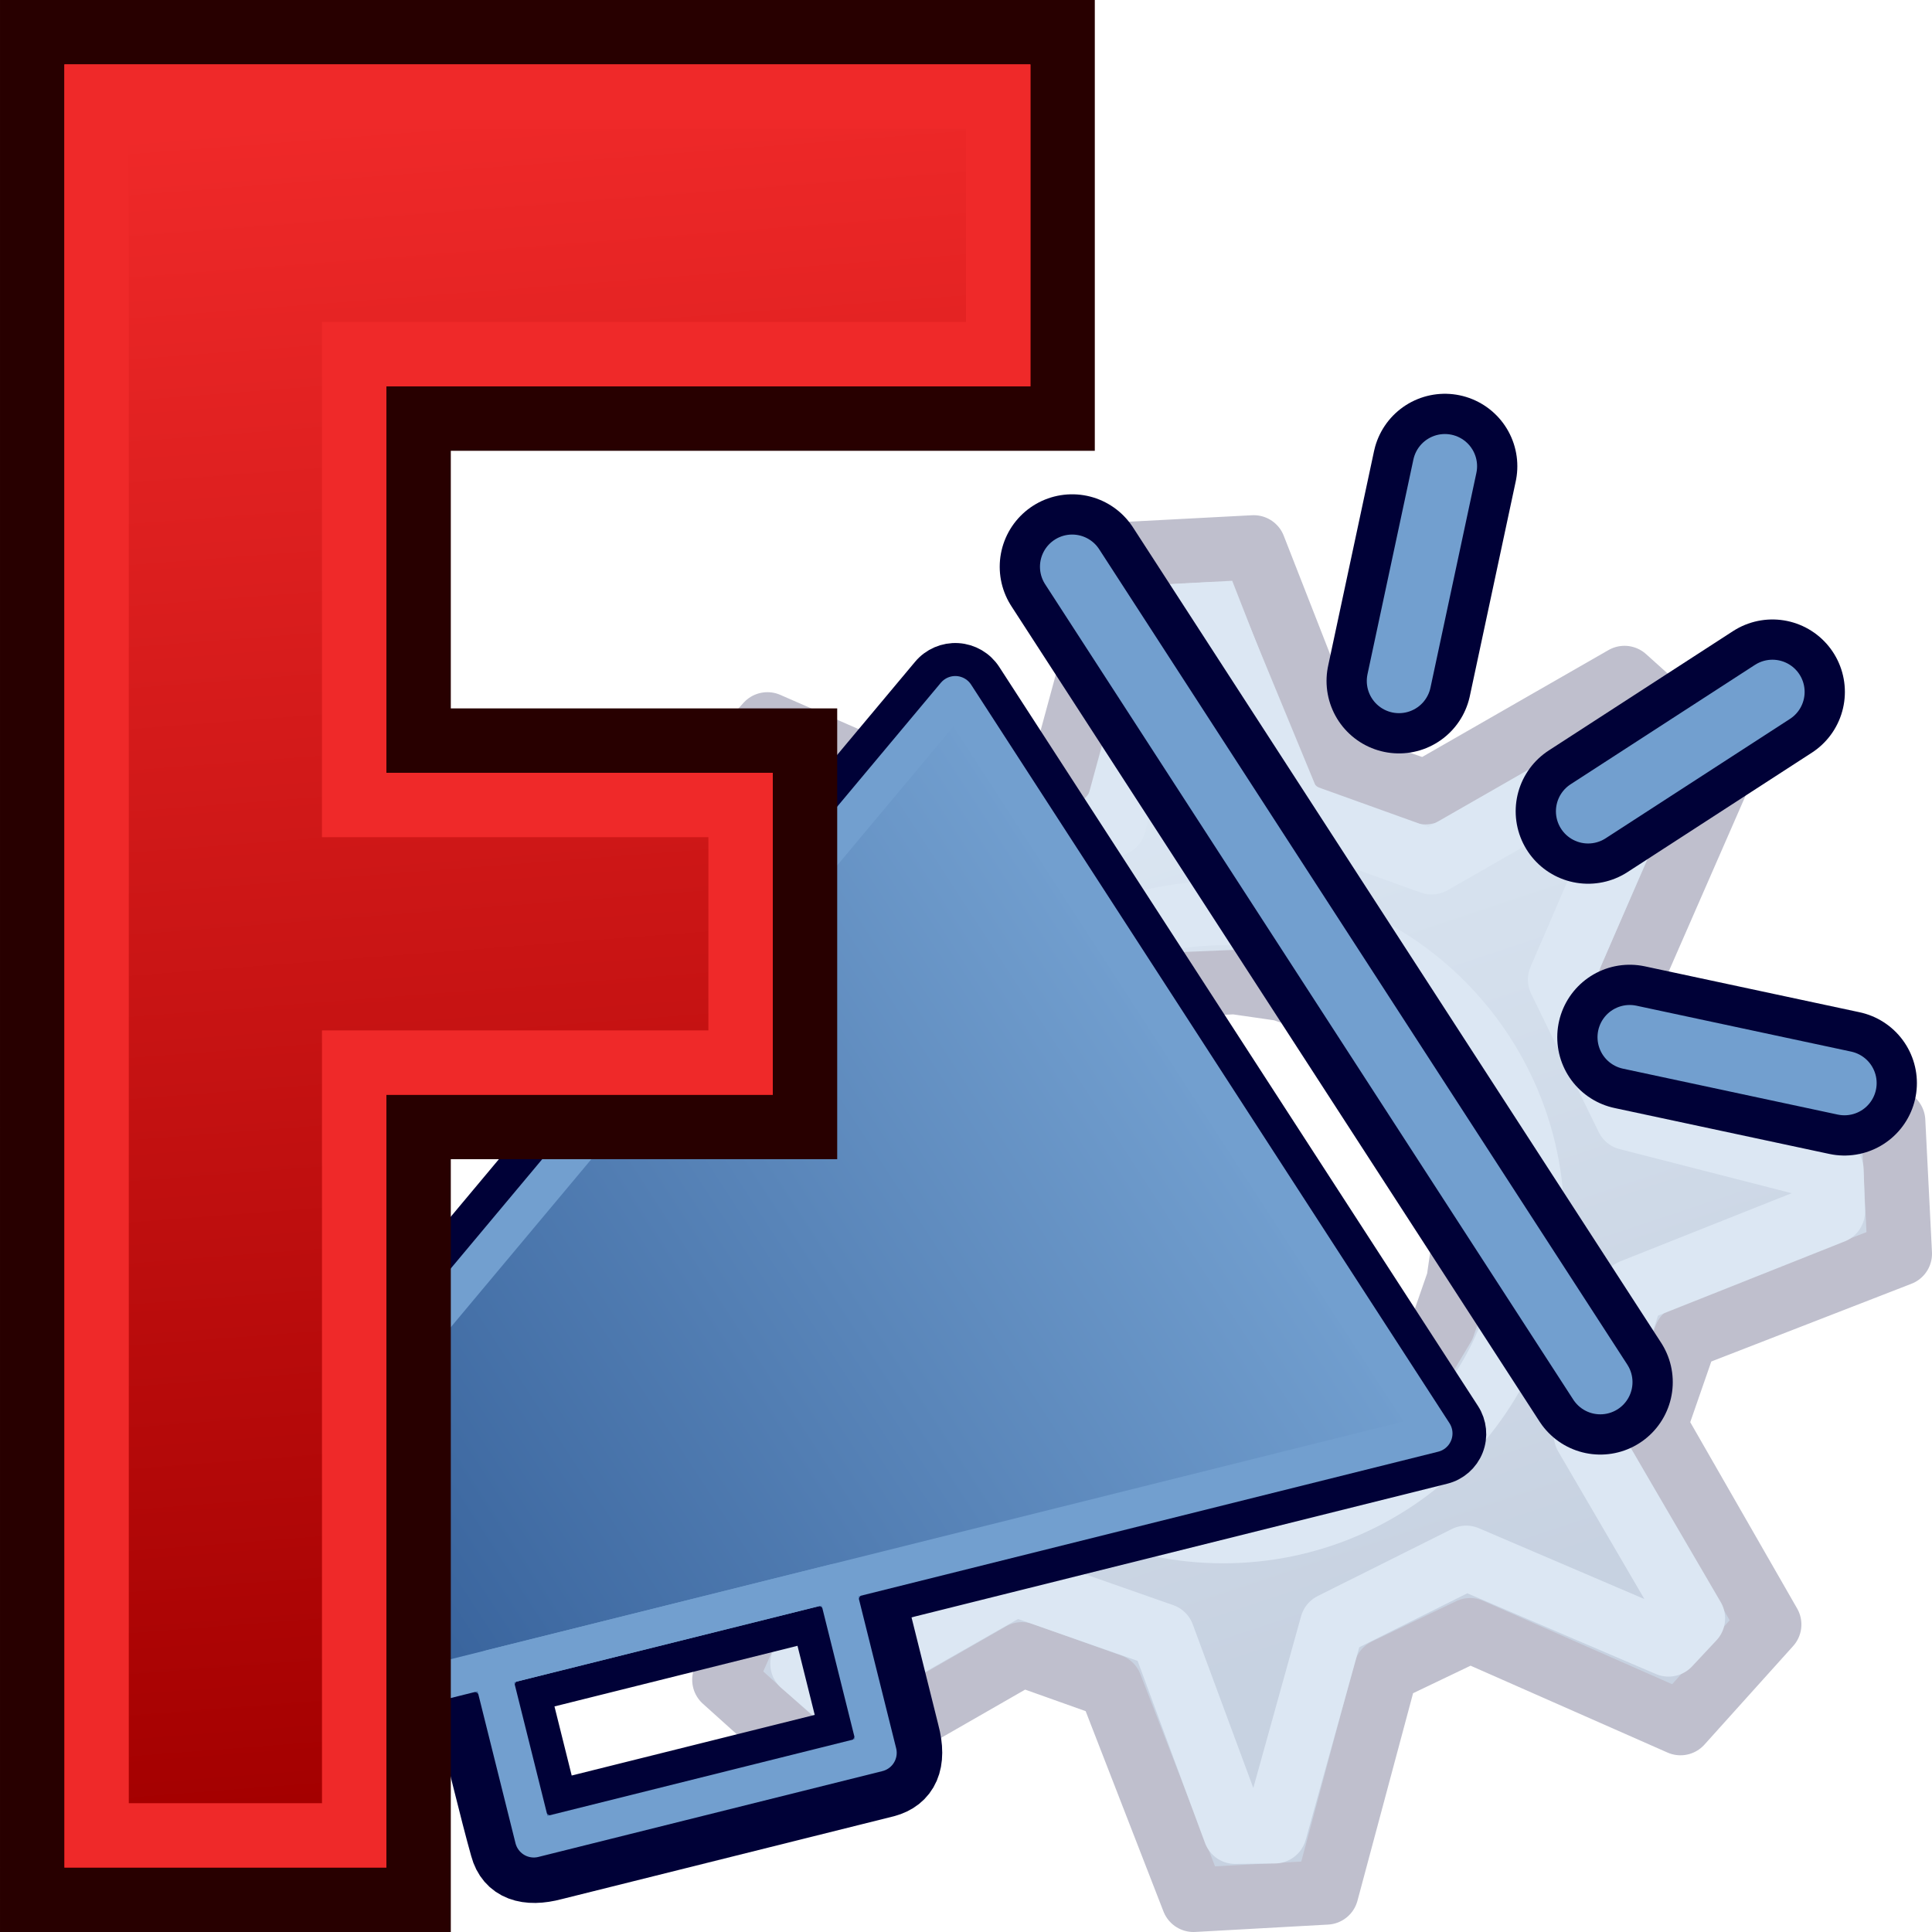
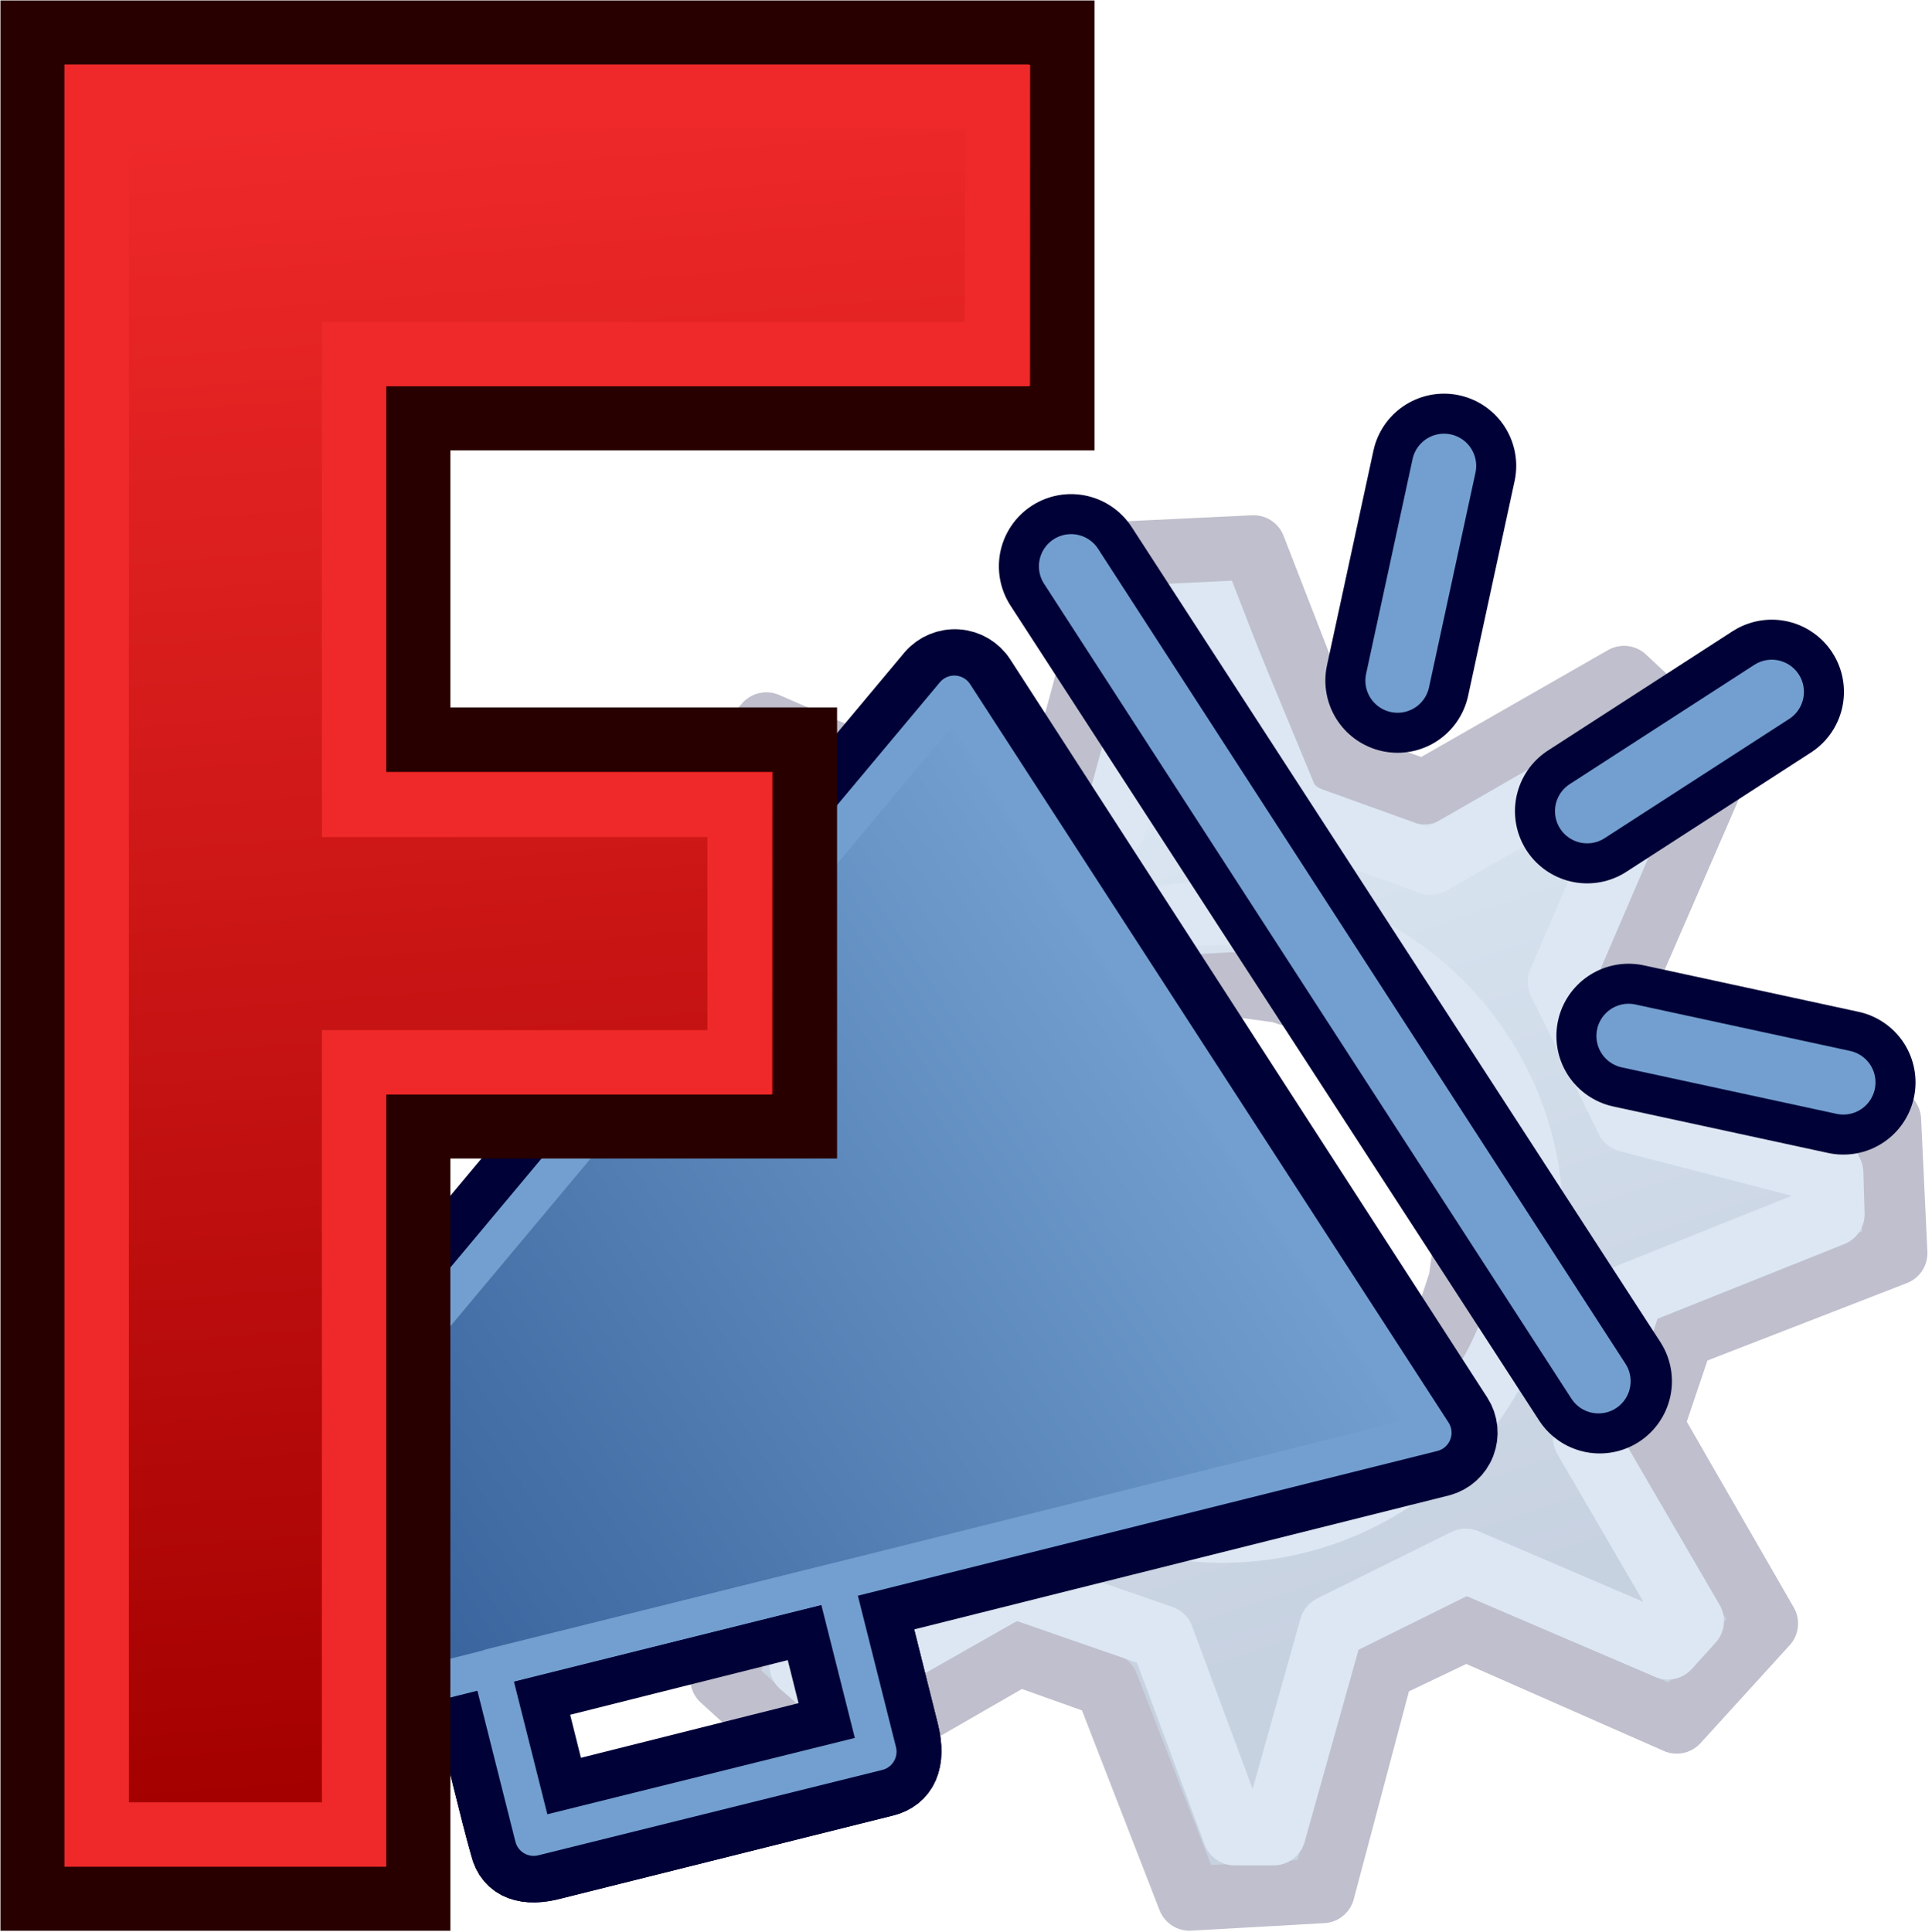
- <svg xmlns="http://www.w3.org/2000/svg" xmlns:xlink="http://www.w3.org/1999/xlink" width="153.771mm" height="153.771mm" viewBox="0 0 153.771 153.771" version="1.1" id="svg1" xml:space="preserve">
+ <svg xmlns="http://www.w3.org/2000/svg" xmlns:xlink="http://www.w3.org/1999/xlink" viewBox="0 0 153.8 153.8" version="1.1" id="freecad-news-logo" fill="none" stroke-linecap="round" stroke-linejoin="round">
  <defs id="defs1">
-     <linearGradient id="linearGradient37533">
-       <stop style="stop-color:#204a87;stop-opacity:1;" offset="0" id="stop37533" />
-       <stop style="stop-color:#729fcf;stop-opacity:1;" offset="1" id="stop37534" />
+     <linearGradient id="linearGradient3">
+       <stop style="stop-color:#204a87;stop-opacity:1;" offset="0" id="stop3-0" />
+       <stop style="stop-color:#729fcf;stop-opacity:1;" offset="1" id="stop3-1" />
    </linearGradient>
-     <linearGradient id="linearGradient3864-9">
-       <stop style="stop-color:#204a87;stop-opacity:1" offset="0" id="stop3866-1" />
-       <stop style="stop-color:#729fcf;stop-opacity:1" offset="1" id="stop3868-1" />
+     <linearGradient id="linearGradient4">
+       <stop style="stop-color:#204a87;stop-opacity:1" offset="0" id="stop4-0" />
+       <stop style="stop-color:#729fcf;stop-opacity:1" offset="1" id="stop4-1" />
    </linearGradient>
-     <linearGradient id="linearGradient3682-0">
-       <stop id="stop3684-0" offset="0" style="stop-color:#a40000;stop-opacity:1" />
-       <stop id="stop3686-0" offset="1" style="stop-color:#ef2929;stop-opacity:1" />
+     <linearGradient id="linearGradient2">
+       <stop style="stop-color:#a40000;stop-opacity:1" offset="0" id="stop2-0" />
+       <stop style="stop-color:#ef2929;stop-opacity:1" offset="1" id="stop2-1" />
    </linearGradient>
-     <linearGradient xlink:href="#linearGradient3682-0" id="linearGradient3806" x1="-206.699" y1="68.842" x2="-211.402" y2="7.711" gradientUnits="userSpaceOnUse" gradientTransform="matrix(2.180061,0,0,2.180061,455.6127,29.54398)" />
-     <linearGradient xlink:href="#linearGradient3864-9" id="linearGradient3808" x1="-146.745" y1="58.262" x2="-157.325" y2="26.521" gradientUnits="userSpaceOnUse" gradientTransform="matrix(2.200661,0,0,2.200661,411.3401,37.66697)" />
-     <linearGradient xlink:href="#linearGradient37533" id="linearGradient37534" x1="82.551" y1="180.59" x2="174.438" y2="120.801" gradientUnits="userSpaceOnUse" />
-     <linearGradient xlink:href="#linearGradient37533" id="linearGradient37535" gradientUnits="userSpaceOnUse" x1="82.551" y1="180.59" x2="174.438" y2="120.801" gradientTransform="translate(-63.22742,-27.63728)" />
-     <linearGradient xlink:href="#linearGradient37533" id="linearGradient37536" gradientUnits="userSpaceOnUse" gradientTransform="translate(-63.22742,-27.63728)" x1="82.551" y1="180.59" x2="174.438" y2="120.801" />
-     <linearGradient xlink:href="#linearGradient37533" id="linearGradient37537" gradientUnits="userSpaceOnUse" gradientTransform="rotate(90,178.5195,65.47728)" x1="82.551" y1="180.59" x2="174.438" y2="120.801" />
-     <linearGradient xlink:href="#linearGradient37533" id="linearGradient37538" gradientUnits="userSpaceOnUse" gradientTransform="rotate(90,178.5195,65.47728)" x1="82.551" y1="180.59" x2="174.438" y2="120.801" />
-     <linearGradient xlink:href="#linearGradient37533" id="linearGradient37539" gradientUnits="userSpaceOnUse" gradientTransform="rotate(135,160.9206,90.15225)" x1="82.551" y1="180.59" x2="174.438" y2="120.801" />
-     <linearGradient xlink:href="#linearGradient37533" id="linearGradient37540" gradientUnits="userSpaceOnUse" gradientTransform="rotate(135,160.9206,90.15225)" x1="82.551" y1="180.59" x2="174.438" y2="120.801" />
-     <linearGradient xlink:href="#linearGradient37533" id="linearGradient37541" gradientUnits="userSpaceOnUse" gradientTransform="rotate(45,221.007,5.90665)" x1="82.551" y1="180.59" x2="174.438" y2="120.801" />
-     <linearGradient xlink:href="#linearGradient37533" id="linearGradient37542" gradientUnits="userSpaceOnUse" gradientTransform="rotate(45,221.007,5.90665)" x1="82.551" y1="180.59" x2="174.438" y2="120.801" />
+     <linearGradient xlink:href="#linearGradient2" id="linearGradient2-1" gradientUnits="userSpaceOnUse" gradientTransform="matrix(2.18,0,0,2.18,476.24,-6.56)" x1="-206.7" y1="68.8" x2="-211.4" y2="7.7" />
+     <linearGradient xlink:href="#linearGradient4" id="linearGradient4-1" gradientUnits="userSpaceOnUse" gradientTransform="matrix(2.2,0,0,2.2,411.34,37.67)" x1="-146.7" y1="58.3" x2="-157.3" y2="26.5" />
+     <linearGradient xlink:href="#linearGradient3" id="linearGradient3-1" gradientUnits="userSpaceOnUse" gradientTransform="translate(-79.37,-36.1)" x1="82.6" y1="180.6" x2="174.4" y2="120.8" />
+     <linearGradient xlink:href="#linearGradient3" id="linearGradient3-2" gradientUnits="userSpaceOnUse" gradientTransform="translate(-63.23,-27.64)" x1="82.6" y1="180.6" x2="174.4" y2="120.8" />
+     <linearGradient xlink:href="#linearGradient3" id="linearGradient3-3" gradientUnits="userSpaceOnUse" gradientTransform="translate(-63.23,-27.64)" x1="82.6" y1="180.6" x2="174.4" y2="120.8" />
+     <linearGradient xlink:href="#linearGradient3" id="linearGradient3-4" gradientUnits="userSpaceOnUse" gradientTransform="rotate(90,178.52,65.48)" x1="82.6" y1="180.6" x2="174.4" y2="120.8" />
+     <linearGradient xlink:href="#linearGradient3" id="linearGradient3-5" gradientUnits="userSpaceOnUse" gradientTransform="rotate(90,178.52,65.48)" x1="82.6" y1="180.6" x2="174.4" y2="120.8" />
+     <linearGradient xlink:href="#linearGradient3" id="linearGradient3-6" gradientUnits="userSpaceOnUse" gradientTransform="rotate(135,160.92,90.15)" x1="82.6" y1="180.6" x2="174.4" y2="120.8" />
+     <linearGradient xlink:href="#linearGradient3" id="linearGradient3-7" gradientUnits="userSpaceOnUse" gradientTransform="rotate(135,160.92,90.15)" x1="82.6" y1="180.6" x2="174.4" y2="120.8" />
+     <linearGradient xlink:href="#linearGradient3" id="linearGradient3-8" gradientUnits="userSpaceOnUse" gradientTransform="rotate(45,221,5.91)" x1="82.6" y1="180.6" x2="174.4" y2="120.8" />
+     <linearGradient xlink:href="#linearGradient3" id="linearGradient3-9" gradientUnits="userSpaceOnUse" gradientTransform="rotate(45,221,5.91)" x1="82.6" y1="180.6" x2="174.4" y2="120.8" />
  </defs>
-   <g id="layer1">
-     <g id="g37542" style="display:inline;opacity:0.25" transform="translate(20.63329,-36.10395)">
-       <path style="display:inline;overflow:visible;visibility:visible;fill:url(#linearGradient3808);fill-opacity:1;fill-rule:evenodd;stroke:#000137;stroke-width:5.126;stroke-linecap:round;stroke-linejoin:round;stroke-miterlimit:4;stroke-dasharray:none;stroke-dashoffset:0;stroke-opacity:1;marker:none;enable-background:accumulate" d="M 108.663,90.068 92.822,99.157 85.827,96.729 79.153,79.672 68.654,80.224 63.865,97.862 57.163,101.072 40.447,93.759 33.387,101.605 l 9.089,15.841 -2.484,6.975 -17.057,6.674 0.608,10.519 17.638,4.789 3.209,6.702 -7.368,16.695 7.846,7.061 15.841,-9.089 7.031,2.504 6.618,17.036 10.575,-0.587 4.733,-17.658 6.702,-3.209 16.752,7.389 7.06,-7.846 -9.089,-15.841 2.448,-7.051 17.036,-6.618 -0.531,-10.555 -17.658,-4.733 -3.209,-6.702 7.333,-16.772 z m -23.725,25.977 3.252,1.887 2.817,2.554 2.256,3.048 1.623,3.389 0.954,3.654 0.158,3.744 -0.541,3.743 -1.234,3.554 -1.963,3.287 -2.478,2.782 -3.048,2.256 -3.389,1.622 -3.654,0.954 -3.765,0.214 -3.743,-0.54 -3.554,-1.234 -3.287,-1.963 -2.761,-2.534 -2.276,-2.992 -1.623,-3.389 -0.933,-3.71 -0.214,-3.765 0.541,-3.743 1.234,-3.554 1.943,-3.231 2.498,-2.838 3.048,-2.256 3.389,-1.623 3.71,-0.934 3.744,-0.158 3.743,0.54 3.554,1.234 z" id="path3659-5" />
-       <path style="display:inline;overflow:visible;visibility:visible;fill:none;stroke:#729fcf;stroke-width:5.126;stroke-linecap:round;stroke-linejoin:round;stroke-miterlimit:4;stroke-dasharray:none;stroke-dashoffset:0;stroke-opacity:1;marker:none;enable-background:accumulate" d="m 108.095,96.263 -14.785,8.47 -11.148,-4.009 -6.491,-15.721 -3.137,0.169 -4.516,16.534 -10.883,4.963 -15.412,-6.698 -2.063,2.362 8.511,14.95 -4.265,10.923 -15.556,6.203 0.179,3.339 16.411,4.497 5.087,10.883 -6.79,15.394 2.28,1.981 14.621,-8.346 11.757,4.119 5.782,15.62 3.143,-0.039 4.57,-16.429 10.677,-5.334 16.103,6.891 1.94,-2.074 -8.511,-14.579 3.656,-11.446 15.99,-6.358 -0.11,-3.289 -16.224,-4.158 -5.375,-11.006 6.799,-15.751 z" id="path3659-5-6" />
-       <circle style="fill:none;stroke:#729fcf;stroke-width:5.126;stroke-linecap:round;stroke-linejoin:round;stroke-miterlimit:4;stroke-dasharray:none;stroke-dashoffset:6;stroke-opacity:1" id="path3898" cx="76.719" cy="133.373" r="24.594" />
-     </g>
-     <path d="M 85.335,45.108 127.372,110.006 Z" style="fill:url(#linearGradient37536);stroke:#000137;stroke-width:11.532;stroke-linecap:round;stroke-linejoin:round;stroke-dasharray:none;stroke-opacity:1" id="path1-4" />
-     <path id="path1" style="fill:none;stroke:#000137;stroke-width:5.125;stroke-linecap:round;stroke-linejoin:round;stroke-dasharray:none;stroke-opacity:1" d="m 37.157,136.011 c 0.732,2.824 2.03,8.256 2.822,11.051 0.447,1.667 1.932,2.189 4.117,1.604 l 26.416,-6.59 c 1.622,-0.434 2.326,-1.779 1.684,-4.177 l -2.496,-10.006" />
-     <path id="path1-9" style="fill:url(#linearGradient37534);stroke:#000137;stroke-width:3;stroke-linecap:round;stroke-linejoin:round;stroke-dasharray:none;stroke-opacity:1" d="M 153.35,89.739 82.551,174.357 v 6.233 l 33.974,-8.475 c 0.732,2.824 2.03,8.256 2.822,11.051 0.447,1.667 1.932,2.189 4.117,1.604 l 26.416,-6.59 c 1.622,-0.434 2.326,-1.779 1.684,-4.177 l -2.495,-10.006 45.131,-11.259 a 2.585,2.585 111.53 0 0 1.544,-3.913 L 157.639,90.001 a 2.67,2.67 3.494 0 0 -4.289,-0.262 z m -9.416,75.538 2.097,8.411 -22.254,5.551 -2.097,-8.41 z" transform="translate(-79.367,-36.10395)" />
-     <path id="path37532" style="fill:none;stroke:#729fcf;stroke-width:3;stroke-linecap:round;stroke-linejoin:round;stroke-dasharray:none;stroke-opacity:1" d="m 76.033,55.306 -66.986,80.06 -0.55,2.085 1.085,1.749 2.814,0.26 101.711,-25.373 z" />
-     <path d="m 39.106,132.798 3.379,13.544 27.386,-6.832 -3.379,-13.544 z" style="fill:none;stroke:#729fcf;stroke-width:3;stroke-linecap:round;stroke-linejoin:round;stroke-dasharray:none;stroke-opacity:1" id="path1-0" />
-     <path d="m 85.335,45.108 42.036,64.898 z" style="fill:url(#linearGradient37535);stroke:#729fcf;stroke-width:5.125;stroke-linecap:round;stroke-linejoin:round;stroke-dasharray:none;stroke-opacity:1" id="path1-06" />
-     <path d="m 141.071,55.07 -14.67,9.502 z" style="fill:url(#linearGradient37537);stroke:#000137;stroke-width:11.532;stroke-linecap:round;stroke-linejoin:round;stroke-dasharray:none;stroke-opacity:1" id="path1-4-7" />
-     <path d="m 141.071,55.07 -14.67,9.502 z" style="fill:url(#linearGradient37538);stroke:#729fcf;stroke-width:5.125;stroke-linecap:round;stroke-linejoin:round;stroke-dasharray:none;stroke-opacity:1" id="path1-06-4" />
-     <path d="m 146.803,86.205 -17.092,-3.654 z" style="fill:url(#linearGradient37539);stroke:#000137;stroke-width:11.532;stroke-linecap:round;stroke-linejoin:round;stroke-dasharray:none;stroke-opacity:1" id="path1-4-7-4" />
-     <path d="m 146.803,86.205 -17.092,-3.654 z" style="fill:url(#linearGradient37540);stroke:#729fcf;stroke-width:5.125;stroke-linecap:round;stroke-linejoin:round;stroke-dasharray:none;stroke-opacity:1" id="path1-06-4-3" />
-     <path d="M 115.001,37.107 111.347,54.199 Z" style="fill:url(#linearGradient37541);stroke:#000137;stroke-width:11.532;stroke-linecap:round;stroke-linejoin:round;stroke-dasharray:none;stroke-opacity:1" id="path1-4-7-43" />
-     <path d="M 115.001,37.107 111.347,54.199 Z" style="fill:url(#linearGradient37542);stroke:#729fcf;stroke-width:5.125;stroke-linecap:round;stroke-linejoin:round;stroke-dasharray:none;stroke-opacity:1" id="path1-06-4-1" />
-     <g id="g37543" transform="translate(20.63329,-36.10395)">
-       <path style="display:inline;overflow:visible;visibility:visible;fill:url(#linearGradient3806);fill-opacity:1;fill-rule:evenodd;stroke:#280000;stroke-width:5.126;stroke-linecap:butt;stroke-linejoin:miter;stroke-miterlimit:4;stroke-dasharray:none;stroke-dashoffset:0;stroke-opacity:1;marker:none;enable-background:accumulate" d="m -18.07,38.667 2.1e-5,148.645 H 12.684 V 125.804 H 43.438 V 95.049 H 12.684 V 69.421 H 63.941 V 38.667 Z" id="rect3663-8" />
-       <path style="display:inline;overflow:visible;visibility:visible;fill:none;stroke:#ef2929;stroke-width:5.126;stroke-linecap:butt;stroke-linejoin:miter;stroke-miterlimit:4;stroke-dasharray:none;stroke-dashoffset:0;stroke-opacity:1;marker:none;enable-background:accumulate" d="M -12.945,43.793 V 182.186 H 7.558 v -61.508 H 38.312 V 100.175 H 7.558 V 64.295 H 58.815 V 43.793 Z" id="rect3663-8-3" />
-     </g>
+   <g style="display:inline;opacity:0.25" transform="translate(20.63329,-36.10395)">
+     <path style="display:inline;overflow:visible;visibility:visible;fill:url(#linearGradient4-1);fill-opacity:1;fill-rule:evenodd;stroke:#000137;stroke-width:5.126;stroke-miterlimit:4;stroke-dashoffset:0;marker:none;enable-background:accumulate" d="M 108.7,90.1 92.8,99.2 85.8,96.7 79.2,79.7 68.7,80.2 63.9,97.9 57.2,101.1 40.4,93.8 33.4,101.6 l 9.1,15.8 -2.5,7 -17.1,6.7 0.6,10.5 17.6,4.8 3.2,6.7 -7.4,16.7 7.8,7.1 15.8,-9.1 7,2.5 6.6,17 10.6,-0.6 4.7,-17.7 6.7,-3.2 16.8,7.4 7.1,-7.8 -9.1,-15.8 2.4,-7.1 17,-6.6 -0.5,-10.6 -17.7,-4.7 -3.2,-6.7 7.3,-16.8 z m -23.7,26 3.3,1.9 2.8,2.6 2.3,3 1.6,3.4 1,3.7 0.2,3.7 -0.5,3.7 -1.2,3.6 -2,3.3 -2.5,2.8 -3,2.3 -3.4,1.6 -3.7,1 -3.8,0.2 -3.7,-0.5 -3.6,-1.2 -3.3,-2 -2.8,-2.5 -2.3,-3 -1.6,-3.4 -0.9,-3.7 -0.2,-3.8 0.5,-3.7 1.2,-3.6 1.9,-3.2 2.5,-2.8 3,-2.3 3.4,-1.6 3.7,-0.9 3.7,-0.2 3.7,0.5 3.6,1.2 z" />
+     <path style="display:inline;overflow:visible;visibility:visible;stroke:#729fcf;stroke-width:5.126;stroke-miterlimit:4;stroke-dashoffset:0;marker:none;enable-background:accumulate" d="m 108.1,96.3 -14.8,8.5 -11.1,-4 -6.5,-15.7 -3.1,0.2 -4.5,16.5 -10.9,5 -15.4,-6.7 -2.1,2.4 8.5,15 -4.3,10.9 -15.6,6.2 0.2,3.3 16.4,4.5 5.1,10.9 -6.8,15.4 2.3,2 14.6,-8.3 11.8,4.1 5.8,15.6 3.1,0 4.6,-16.4 10.7,-5.3 16.1,6.9 1.9,-2.1 -8.5,-14.6 3.7,-11.4 16,-6.4 -0.1,-3.3 -16.2,-4.2 -5.4,-11 6.8,-15.8 z" />
+     <circle style="display:inline;stroke:#729fcf;stroke-width:5.126;stroke-miterlimit:4;stroke-dashoffset:6;" cx="76.7" cy="133.4" r="24.6" />
  </g>
+   <path d="M 85.3,45.1 127.4,110 Z" style="fill:url(#linearGradient3-3);stroke:#000137;stroke-width:11.5;" />
+   <path style="stroke:#000137;stroke-width:5.125;" d="m 37.2,136 c 0.7,2.8 2,8.3 2.8,11.1 0.4,1.7 1.9,2.2 4.1,1.6 l 26.4,-6.6 c 1.6,-0.4 2.3,-1.8 1.7,-4.2 l -2.5,-10" />
+   <path style="fill:url(#linearGradient3-1);stroke:#000137;stroke-width:5.125;" d="M 74,53.6 3.2,138.3 v 6.2 l 34,-8.5 c 0.7,2.8 2,8.3 2.8,11.1 0.4,1.7 1.9,2.2 4.1,1.6 l 26.4,-6.6 c 1.6,-0.4 2.3,-1.8 1.7,-4.2 l -2.5,-10 45.1,-11.3 a 2.6,2.6 0 0 0 1.5,-3.9 L 78.3,53.9 a 2.7,2.7 0 0 0 -4.3,-0.3 z m -9.4,75.5 2.1,8.4 -22.3,5.6 -2.1,-8.4 z" />
+   <path style="stroke:#729fcf;stroke-width:3;" d="m 76,55.3 -67,80.1 -0.5,2.1 1.1,1.7 2.8,0.3 101.7,-25.4 z" />
+   <path d="m 39.1,132.8 3.4,13.5 27.4,-6.8 -3.4,-13.5 z" style="stroke:#729fcf;stroke-width:3;" />
+   <path d="m 85.3,45.1 42,64.9 z" style="fill:url(#linearGradient37-2);stroke:#729fcf;stroke-width:5.125;" />
+   <path d="m 141.1,55.1 -14.7,9.5 z" style="fill:url(#linearGradient3-4);stroke:#000137;stroke-width:11.5;" />
+   <path d="m 141.1,55.1 -14.7,9.5 z" style="fill:url(#linearGradient3-5);stroke:#729fcf;stroke-width:5.125;" />
+   <path d="m 146.8,86.2 -17.1,-3.7 z" style="fill:url(#linearGradient3-6);stroke:#000137;stroke-width:11.5;" />
+   <path d="m 146.8,86.2 -17.1,-3.7 z" style="fill:url(#linearGradient3-7);stroke:#729fcf;stroke-width:5.125;" />
+   <path d="M 115,37.1 111.3,54.2 Z" style="fill:url(#linearGradient3-8);stroke:#000137;stroke-width:11.5;" />
+   <path d="M 115,37.1 111.3,54.2 Z" style="fill:url(#linearGradient3-9);stroke:#729fcf;stroke-width:5.125;" />
+   <path style="display:inline;overflow:visible;visibility:visible;fill:url(#linearGradient2-1);fill-opacity:1;fill-rule:evenodd;stroke:#280000;stroke-width:5.126;stroke-linecap:butt;stroke-linejoin:miter;stroke-miterlimit:4;stroke-dashoffset:0;marker:none;enable-background:accumulate" d="m 2.6,2.6 0,148.6 H 33.3 V 89.7 H 64.1 V 58.9 H 33.3 V 33.3 H 84.6 V 2.6 Z" />
+   <path style="display:inline;overflow:visible;visibility:visible;stroke:#ef2929;stroke-width:5.126;stroke-linecap:butt;stroke-linejoin:miter;stroke-miterlimit:4;stroke-dashoffset:0;marker:none;enable-background:accumulate" d="M 7.7,7.7 V 146.1 H 28.2 V 84.6 H 58.9 V 64.1 H 28.2 V 28.2 H 79.4 V 7.7 Z" />
</svg>
